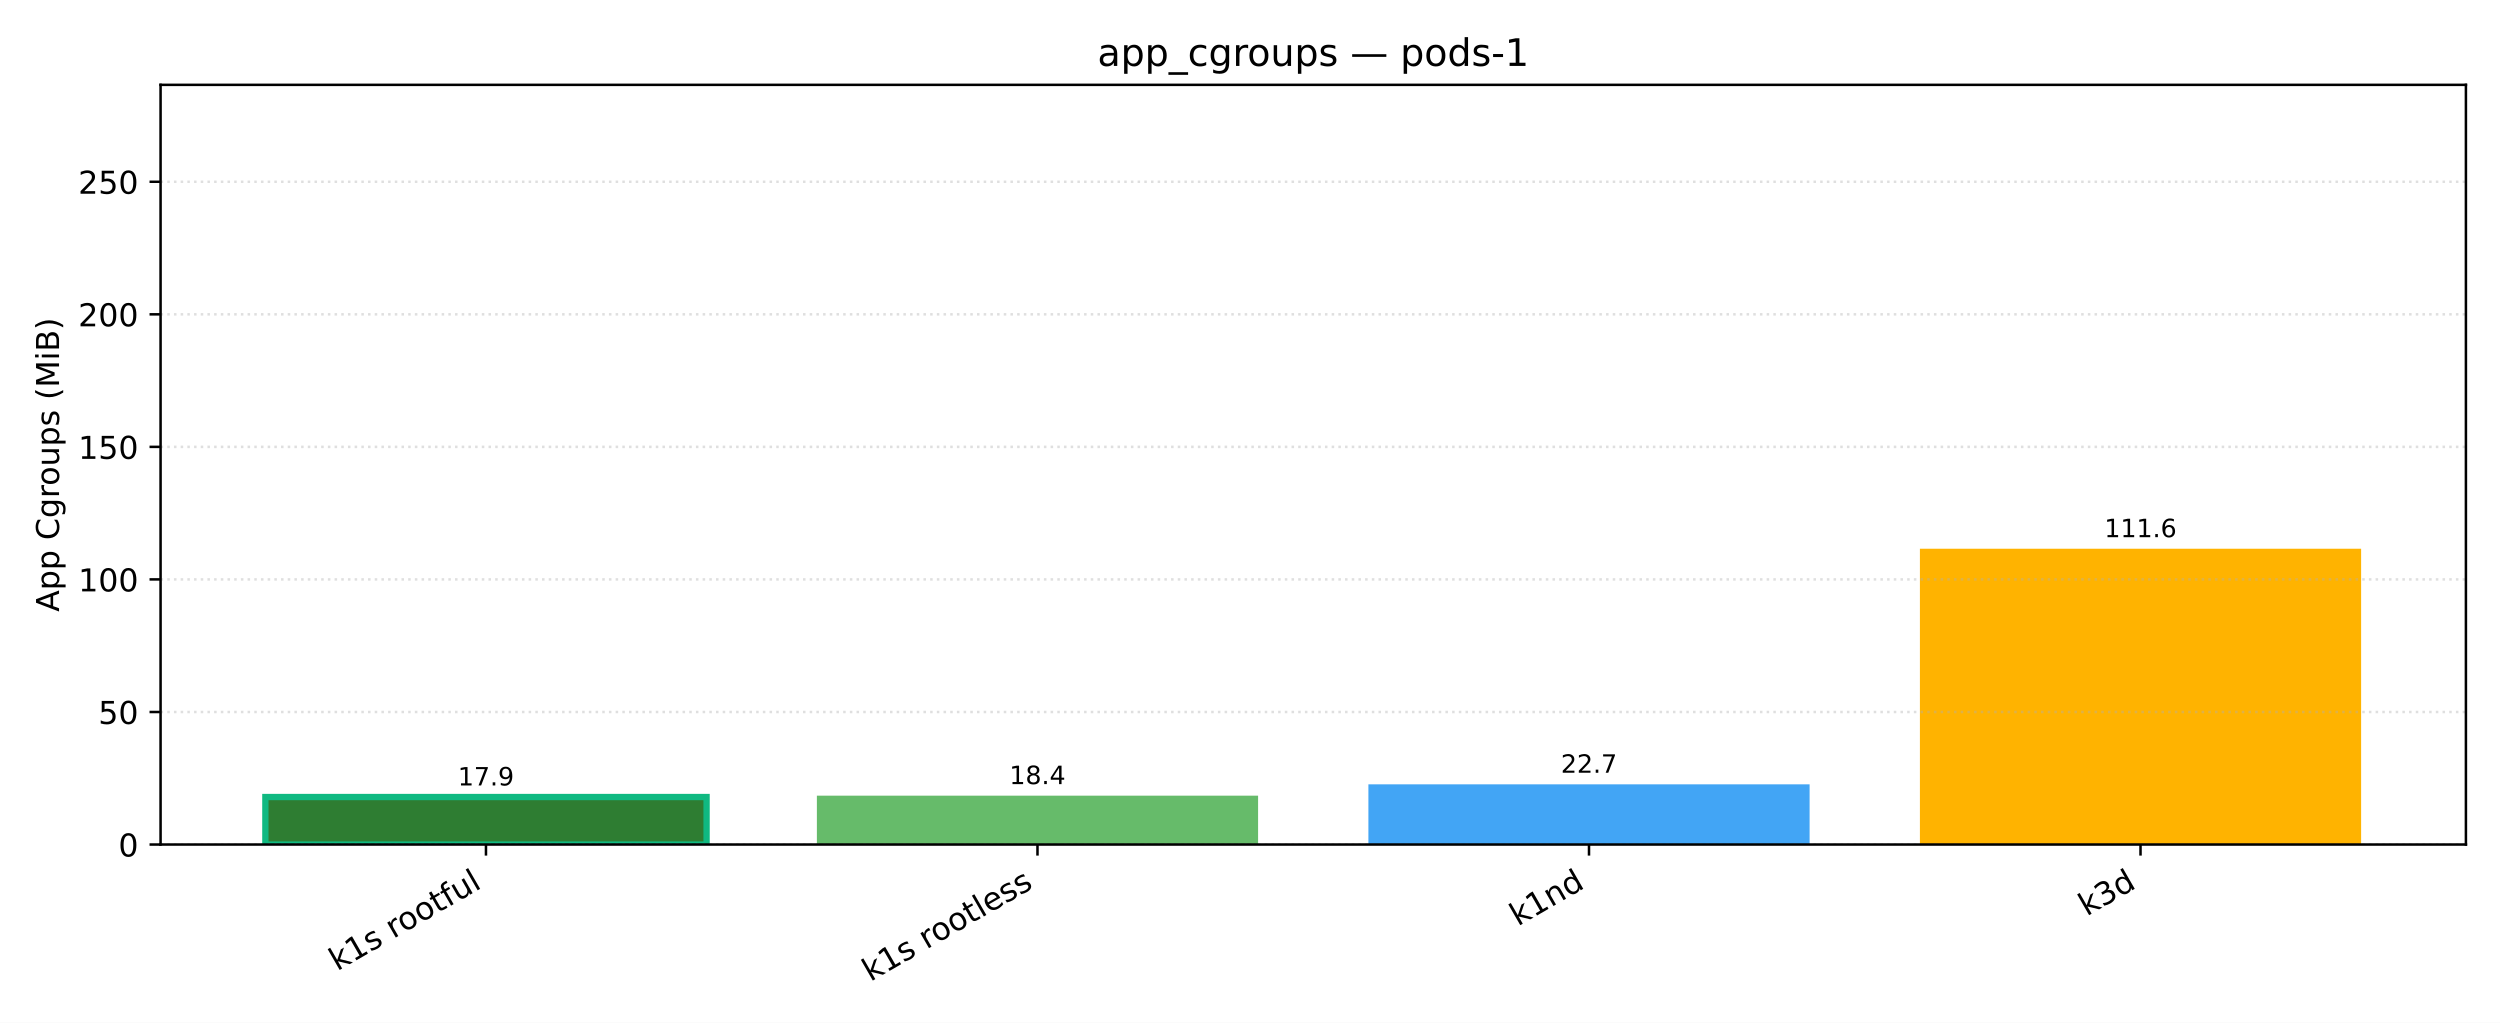
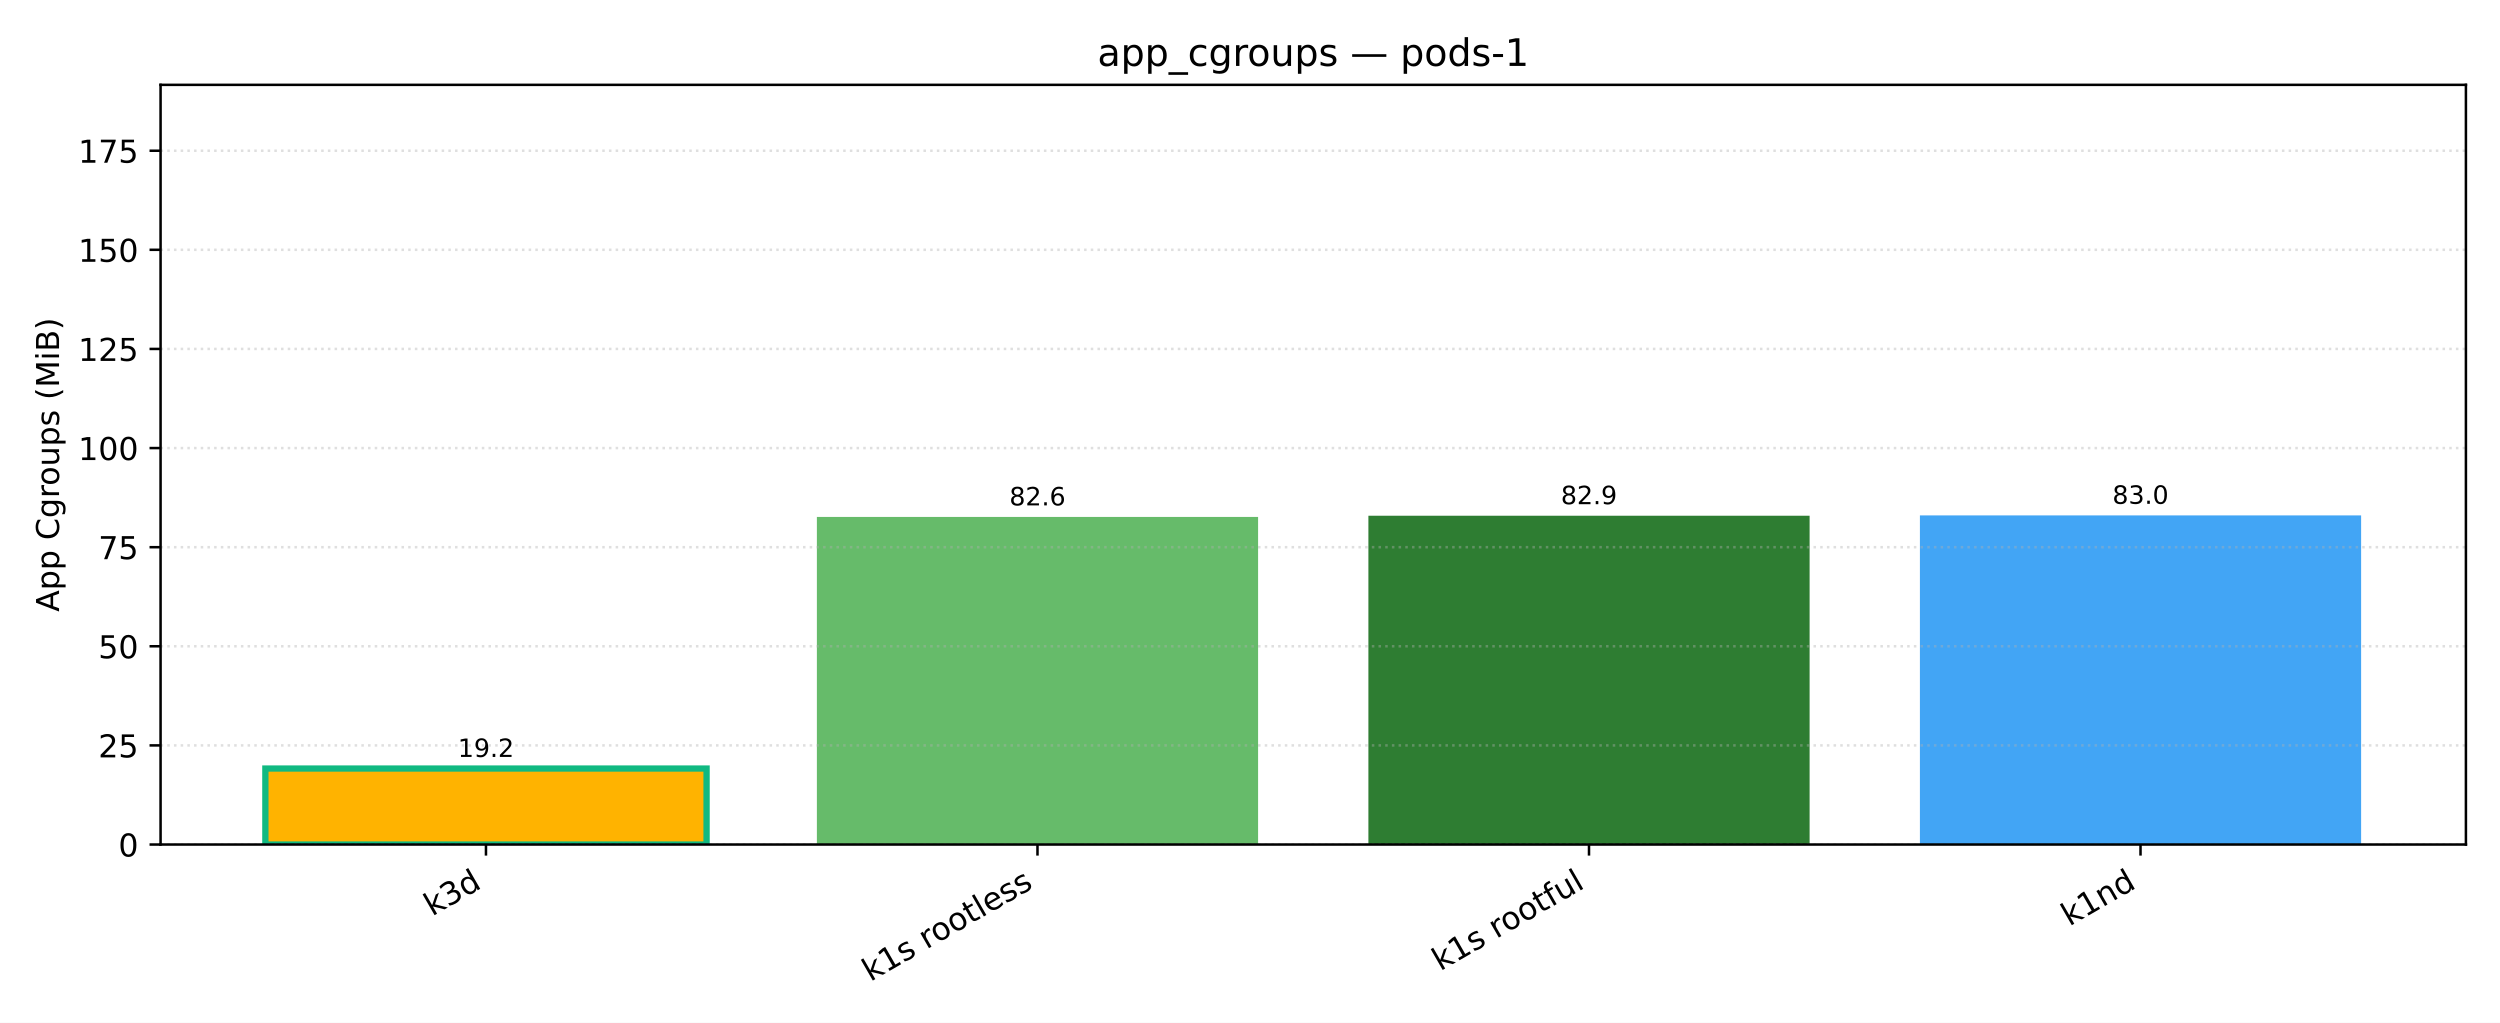
<svg xmlns="http://www.w3.org/2000/svg" xmlns:xlink="http://www.w3.org/1999/xlink" width="792pt" height="324pt" viewBox="0 0 792 324" version="1.1">
  <defs>
    <style type="text/css">*{stroke-linejoin: round; stroke-linecap: butt}</style>
  </defs>
  <g id="figure_1">
    <g id="patch_1">
      <path d="M 0 324  L 792 324  L 792 0  L 0 0  z " style="fill: #ffffff" />
    </g>
    <g id="axes_1">
      <g id="patch_2">
        <path d="M 50.87 267.545  L 781.2 267.545  L 781.2 26.88  L 50.87 26.88  z " style="fill: #ffffff" />
      </g>
      <g id="patch_3">
-         <path d="M 84.067 267.545  L 223.843 267.545  L 223.843 252.494  L 84.067 252.494  z " clip-path="url(#pfd7000a51c)" style="fill: #2e7d32; stroke: #10b981; stroke-width: 2; stroke-linejoin: miter" />
+         <path d="M 84.067 267.545  L 223.843 267.545  L 223.843 243.471  L 84.067 243.471  z " clip-path="url(#p39fcb8aaf5)" style="fill: #ffb300; stroke: #10b981; stroke-width: 2; stroke-linejoin: miter" />
      </g>
      <g id="patch_4">
-         <path d="M 258.787 267.545  L 398.563 267.545  L 398.563 252.067  L 258.787 252.067  z " clip-path="url(#pfd7000a51c)" style="fill: #66bb6a" />
+         <path d="M 258.787 267.545  L 398.563 267.545  L 398.563 163.774  L 258.787 163.774  z " clip-path="url(#p39fcb8aaf5)" style="fill: #66bb6a" />
      </g>
      <g id="patch_5">
-         <path d="M 433.507 267.545  L 573.283 267.545  L 573.283 248.475  L 433.507 248.475  z " clip-path="url(#pfd7000a51c)" style="fill: #42a5f5" />
+         <path d="M 433.507 267.545  L 573.283 267.545  L 573.283 163.391  L 433.507 163.391  z " clip-path="url(#p39fcb8aaf5)" style="fill: #2e7d32" />
      </g>
      <g id="patch_6">
-         <path d="M 608.227 267.545  L 748.003 267.545  L 748.003 173.84  L 608.227 173.84  z " clip-path="url(#pfd7000a51c)" style="fill: #ffb300" />
+         <path d="M 608.227 267.545  L 748.003 267.545  L 748.003 163.273  L 608.227 163.273  z " clip-path="url(#p39fcb8aaf5)" style="fill: #42a5f5" />
      </g>
      <g id="matplotlib.axis_1">
        <g id="xtick_1">
          <g id="line2d_1">
            <defs>
-               <path id="ma67e189f9a" d="M 0 0  L 0 3.5  " style="stroke: #000000; stroke-width: 0.8" />
+               <path id="m7ef496e208" d="M 0 0  L 0 3.5  " style="stroke: #000000; stroke-width: 0.8" />
            </defs>
            <g>
-               <use xlink:href="#ma67e189f9a" x="153.955" y="267.545" style="stroke: #000000; stroke-width: 0.8" />
+               <use xlink:href="#m7ef496e208" x="153.955" y="267.545" style="stroke: #000000; stroke-width: 0.8" />
            </g>
          </g>
          <g id="text_1">
-             <g transform="translate(106.8249 307.7361) rotate(-30) scale(0.1 -0.1)">
+             <g transform="translate(136.8922 290.3767) rotate(-30) scale(0.1 -0.1)">
              <defs>
                <path id="DejaVuSans-6b" d="M 581 4863  L 1159 4863  L 1159 1991  L 2875 3500  L 3609 3500  L 1753 1863  L 3688 0  L 2938 0  L 1159 1709  L 1159 0  L 581 0  L 581 4863  z " transform="scale(0.015625)" />
+                 <path id="DejaVuSans-33" d="M 2597 2516  Q 3050 2419 3304 2112  Q 3559 1806 3559 1356  Q 3559 666 3084 287  Q 2609 -91 1734 -91  Q 1441 -91 1130 -33  Q 819 25 488 141  L 488 750  Q 750 597 1062 519  Q 1375 441 1716 441  Q 2309 441 2620 675  Q 2931 909 2931 1356  Q 2931 1769 2642 2001  Q 2353 2234 1838 2234  L 1294 2234  L 1294 2753  L 1863 2753  Q 2328 2753 2575 2939  Q 2822 3125 2822 3475  Q 2822 3834 2567 4026  Q 2313 4219 1838 4219  Q 1578 4219 1281 4162  Q 984 4106 628 3988  L 628 4550  Q 988 4650 1302 4700  Q 1616 4750 1894 4750  Q 2613 4750 3031 4423  Q 3450 4097 3450 3541  Q 3450 3153 3228 2886  Q 3006 2619 2597 2516  z " transform="scale(0.015625)" />
+                 <path id="DejaVuSans-64" d="M 2906 2969  L 2906 4863  L 3481 4863  L 3481 0  L 2906 0  L 2906 525  Q 2725 213 2448 61  Q 2172 -91 1784 -91  Q 1150 -91 751 415  Q 353 922 353 1747  Q 353 2572 751 3078  Q 1150 3584 1784 3584  Q 2172 3584 2448 3432  Q 2725 3281 2906 2969  z M 947 1747  Q 947 1113 1208 752  Q 1469 391 1925 391  Q 2381 391 2643 752  Q 2906 1113 2906 1747  Q 2906 2381 2643 2742  Q 2381 3103 1925 3103  Q 1469 3103 1208 2742  Q 947 2381 947 1747  z " transform="scale(0.015625)" />
+               </defs>
+               <use xlink:href="#DejaVuSans-6b" />
+               <use xlink:href="#DejaVuSans-33" transform="translate(57.91016 0)" />
+               <use xlink:href="#DejaVuSans-64" transform="translate(121.5332 0)" />
+             </g>
+           </g>
+         </g>
+         <g id="xtick_2">
+           <g id="line2d_2">
+             <g>
+               <use xlink:href="#m7ef496e208" x="328.675" y="267.545" style="stroke: #000000; stroke-width: 0.8" />
+             </g>
+           </g>
+           <g id="text_2">
+             <g transform="translate(275.7304 311.0931) rotate(-30) scale(0.1 -0.1)">
+               <defs>
                <path id="DejaVuSans-31" d="M 794 531  L 1825 531  L 1825 4091  L 703 3866  L 703 4441  L 1819 4666  L 2450 4666  L 2450 531  L 3481 531  L 3481 0  L 794 0  L 794 531  z " transform="scale(0.015625)" />
                <path id="DejaVuSans-73" d="M 2834 3397  L 2834 2853  Q 2591 2978 2328 3040  Q 2066 3103 1784 3103  Q 1356 3103 1142 2972  Q 928 2841 928 2578  Q 928 2378 1081 2264  Q 1234 2150 1697 2047  L 1894 2003  Q 2506 1872 2764 1633  Q 3022 1394 3022 966  Q 3022 478 2636 193  Q 2250 -91 1575 -91  Q 1294 -91 989 -36  Q 684 19 347 128  L 347 722  Q 666 556 975 473  Q 1284 391 1588 391  Q 1994 391 2212 530  Q 2431 669 2431 922  Q 2431 1156 2273 1281  Q 2116 1406 1581 1522  L 1381 1569  Q 847 1681 609 1914  Q 372 2147 372 2553  Q 372 3047 722 3315  Q 1072 3584 1716 3584  Q 2034 3584 2315 3537  Q 2597 3491 2834 3397  z " transform="scale(0.015625)" />
                <path id="DejaVuSans-20" transform="scale(0.015625)" />
                <path id="DejaVuSans-72" d="M 2631 2963  Q 2534 3019 2420 3045  Q 2306 3072 2169 3072  Q 1681 3072 1420 2755  Q 1159 2438 1159 1844  L 1159 0  L 581 0  L 581 3500  L 1159 3500  L 1159 2956  Q 1341 3275 1631 3429  Q 1922 3584 2338 3584  Q 2397 3584 2469 3576  Q 2541 3569 2628 3553  L 2631 2963  z " transform="scale(0.015625)" />
                <path id="DejaVuSans-6f" d="M 1959 3097  Q 1497 3097 1228 2736  Q 959 2375 959 1747  Q 959 1119 1226 758  Q 1494 397 1959 397  Q 2419 397 2687 759  Q 2956 1122 2956 1747  Q 2956 2369 2687 2733  Q 2419 3097 1959 3097  z M 1959 3584  Q 2709 3584 3137 3096  Q 3566 2609 3566 1747  Q 3566 888 3137 398  Q 2709 -91 1959 -91  Q 1206 -91 779 398  Q 353 888 353 1747  Q 353 2609 779 3096  Q 1206 3584 1959 3584  z " transform="scale(0.015625)" />
                <path id="DejaVuSans-74" d="M 1172 4494  L 1172 3500  L 2356 3500  L 2356 3053  L 1172 3053  L 1172 1153  Q 1172 725 1289 603  Q 1406 481 1766 481  L 2356 481  L 2356 0  L 1766 0  Q 1100 0 847 248  Q 594 497 594 1153  L 594 3053  L 172 3053  L 172 3500  L 594 3500  L 594 4494  L 1172 4494  z " transform="scale(0.015625)" />
-                 <path id="DejaVuSans-66" d="M 2375 4863  L 2375 4384  L 1825 4384  Q 1516 4384 1395 4259  Q 1275 4134 1275 3809  L 1275 3500  L 2222 3500  L 2222 3053  L 1275 3053  L 1275 0  L 697 0  L 697 3053  L 147 3053  L 147 3500  L 697 3500  L 697 3744  Q 697 4328 969 4595  Q 1241 4863 1831 4863  L 2375 4863  z " transform="scale(0.015625)" />
-                 <path id="DejaVuSans-75" d="M 544 1381  L 544 3500  L 1119 3500  L 1119 1403  Q 1119 906 1312 657  Q 1506 409 1894 409  Q 2359 409 2629 706  Q 2900 1003 2900 1516  L 2900 3500  L 3475 3500  L 3475 0  L 2900 0  L 2900 538  Q 2691 219 2414 64  Q 2138 -91 1772 -91  Q 1169 -91 856 284  Q 544 659 544 1381  z M 1991 3584  L 1991 3584  z " transform="scale(0.015625)" />
                <path id="DejaVuSans-6c" d="M 603 4863  L 1178 4863  L 1178 0  L 603 0  L 603 4863  z " transform="scale(0.015625)" />
-               </defs>
-               <use xlink:href="#DejaVuSans-6b" />
-               <use xlink:href="#DejaVuSans-31" transform="translate(57.91016 0)" />
-               <use xlink:href="#DejaVuSans-73" transform="translate(121.5332 0)" />
-               <use xlink:href="#DejaVuSans-20" transform="translate(173.6328 0)" />
-               <use xlink:href="#DejaVuSans-72" transform="translate(205.4199 0)" />
-               <use xlink:href="#DejaVuSans-6f" transform="translate(244.2832 0)" />
-               <use xlink:href="#DejaVuSans-6f" transform="translate(305.4648 0)" />
-               <use xlink:href="#DejaVuSans-74" transform="translate(366.6465 0)" />
-               <use xlink:href="#DejaVuSans-66" transform="translate(405.8555 0)" />
-               <use xlink:href="#DejaVuSans-75" transform="translate(441.0605 0)" />
-               <use xlink:href="#DejaVuSans-6c" transform="translate(504.4395 0)" />
-             </g>
-           </g>
-         </g>
-         <g id="xtick_2">
-           <g id="line2d_2">
-             <g>
-               <use xlink:href="#ma67e189f9a" x="328.675" y="267.545" style="stroke: #000000; stroke-width: 0.8" />
-             </g>
-           </g>
-           <g id="text_2">
-             <g transform="translate(275.7304 311.0931) rotate(-30) scale(0.1 -0.1)">
-               <defs>
                <path id="DejaVuSans-65" d="M 3597 1894  L 3597 1613  L 953 1613  Q 991 1019 1311 708  Q 1631 397 2203 397  Q 2534 397 2845 478  Q 3156 559 3463 722  L 3463 178  Q 3153 47 2828 -22  Q 2503 -91 2169 -91  Q 1331 -91 842 396  Q 353 884 353 1716  Q 353 2575 817 3079  Q 1281 3584 2069 3584  Q 2775 3584 3186 3129  Q 3597 2675 3597 1894  z M 3022 2063  Q 3016 2534 2758 2815  Q 2500 3097 2075 3097  Q 1594 3097 1305 2825  Q 1016 2553 972 2059  L 3022 2063  z " transform="scale(0.015625)" />
              </defs>
              <use xlink:href="#DejaVuSans-6b" />
              <use xlink:href="#DejaVuSans-31" transform="translate(57.91016 0)" />
              <use xlink:href="#DejaVuSans-73" transform="translate(121.5332 0)" />
              <use xlink:href="#DejaVuSans-20" transform="translate(173.6328 0)" />
              <use xlink:href="#DejaVuSans-72" transform="translate(205.4199 0)" />
              <use xlink:href="#DejaVuSans-6f" transform="translate(244.2832 0)" />
              <use xlink:href="#DejaVuSans-6f" transform="translate(305.4648 0)" />
              <use xlink:href="#DejaVuSans-74" transform="translate(366.6465 0)" />
              <use xlink:href="#DejaVuSans-6c" transform="translate(405.8555 0)" />
              <use xlink:href="#DejaVuSans-65" transform="translate(433.6387 0)" />
              <use xlink:href="#DejaVuSans-73" transform="translate(495.1621 0)" />
              <use xlink:href="#DejaVuSans-73" transform="translate(547.2617 0)" />
            </g>
          </g>
        </g>
        <g id="xtick_3">
          <g id="line2d_3">
            <g>
-               <use xlink:href="#ma67e189f9a" x="503.395" y="267.545" style="stroke: #000000; stroke-width: 0.8" />
+               <use xlink:href="#m7ef496e208" x="503.395" y="267.545" style="stroke: #000000; stroke-width: 0.8" />
            </g>
          </g>
          <g id="text_3">
-             <g transform="translate(480.8439 293.5454) rotate(-30) scale(0.1 -0.1)">
+             <g transform="translate(456.2651 307.7361) rotate(-30) scale(0.1 -0.1)">
+               <defs>
+                 <path id="DejaVuSans-66" d="M 2375 4863  L 2375 4384  L 1825 4384  Q 1516 4384 1395 4259  Q 1275 4134 1275 3809  L 1275 3500  L 2222 3500  L 2222 3053  L 1275 3053  L 1275 0  L 697 0  L 697 3053  L 147 3053  L 147 3500  L 697 3500  L 697 3744  Q 697 4328 969 4595  Q 1241 4863 1831 4863  L 2375 4863  z " transform="scale(0.015625)" />
+                 <path id="DejaVuSans-75" d="M 544 1381  L 544 3500  L 1119 3500  L 1119 1403  Q 1119 906 1312 657  Q 1506 409 1894 409  Q 2359 409 2629 706  Q 2900 1003 2900 1516  L 2900 3500  L 3475 3500  L 3475 0  L 2900 0  L 2900 538  Q 2691 219 2414 64  Q 2138 -91 1772 -91  Q 1169 -91 856 284  Q 544 659 544 1381  z M 1991 3584  L 1991 3584  z " transform="scale(0.015625)" />
+               </defs>
+               <use xlink:href="#DejaVuSans-6b" />
+               <use xlink:href="#DejaVuSans-31" transform="translate(57.91016 0)" />
+               <use xlink:href="#DejaVuSans-73" transform="translate(121.5332 0)" />
+               <use xlink:href="#DejaVuSans-20" transform="translate(173.6328 0)" />
+               <use xlink:href="#DejaVuSans-72" transform="translate(205.4199 0)" />
+               <use xlink:href="#DejaVuSans-6f" transform="translate(244.2832 0)" />
+               <use xlink:href="#DejaVuSans-6f" transform="translate(305.4648 0)" />
+               <use xlink:href="#DejaVuSans-74" transform="translate(366.6465 0)" />
+               <use xlink:href="#DejaVuSans-66" transform="translate(405.8555 0)" />
+               <use xlink:href="#DejaVuSans-75" transform="translate(441.0605 0)" />
+               <use xlink:href="#DejaVuSans-6c" transform="translate(504.4395 0)" />
+             </g>
+           </g>
+         </g>
+         <g id="xtick_4">
+           <g id="line2d_4">
+             <g>
+               <use xlink:href="#m7ef496e208" x="678.115" y="267.545" style="stroke: #000000; stroke-width: 0.8" />
+             </g>
+           </g>
+           <g id="text_4">
+             <g transform="translate(655.564 293.5454) rotate(-30) scale(0.1 -0.1)">
              <defs>
                <path id="DejaVuSans-6e" d="M 3513 2113  L 3513 0  L 2938 0  L 2938 2094  Q 2938 2591 2744 2837  Q 2550 3084 2163 3084  Q 1697 3084 1428 2787  Q 1159 2491 1159 1978  L 1159 0  L 581 0  L 581 3500  L 1159 3500  L 1159 2956  Q 1366 3272 1645 3428  Q 1925 3584 2291 3584  Q 2894 3584 3203 3211  Q 3513 2838 3513 2113  z " transform="scale(0.015625)" />
-                 <path id="DejaVuSans-64" d="M 2906 2969  L 2906 4863  L 3481 4863  L 3481 0  L 2906 0  L 2906 525  Q 2725 213 2448 61  Q 2172 -91 1784 -91  Q 1150 -91 751 415  Q 353 922 353 1747  Q 353 2572 751 3078  Q 1150 3584 1784 3584  Q 2172 3584 2448 3432  Q 2725 3281 2906 2969  z M 947 1747  Q 947 1113 1208 752  Q 1469 391 1925 391  Q 2381 391 2643 752  Q 2906 1113 2906 1747  Q 2906 2381 2643 2742  Q 2381 3103 1925 3103  Q 1469 3103 1208 2742  Q 947 2381 947 1747  z " transform="scale(0.015625)" />
              </defs>
              <use xlink:href="#DejaVuSans-6b" />
              <use xlink:href="#DejaVuSans-31" transform="translate(57.91016 0)" />
              <use xlink:href="#DejaVuSans-6e" transform="translate(121.5332 0)" />
              <use xlink:href="#DejaVuSans-64" transform="translate(184.9121 0)" />
            </g>
          </g>
        </g>
-         <g id="xtick_4">
-           <g id="line2d_4">
-             <g>
-               <use xlink:href="#ma67e189f9a" x="678.115" y="267.545" style="stroke: #000000; stroke-width: 0.8" />
-             </g>
-           </g>
-           <g id="text_4">
-             <g transform="translate(661.0525 290.3767) rotate(-30) scale(0.1 -0.1)">
-               <defs>
-                 <path id="DejaVuSans-33" d="M 2597 2516  Q 3050 2419 3304 2112  Q 3559 1806 3559 1356  Q 3559 666 3084 287  Q 2609 -91 1734 -91  Q 1441 -91 1130 -33  Q 819 25 488 141  L 488 750  Q 750 597 1062 519  Q 1375 441 1716 441  Q 2309 441 2620 675  Q 2931 909 2931 1356  Q 2931 1769 2642 2001  Q 2353 2234 1838 2234  L 1294 2234  L 1294 2753  L 1863 2753  Q 2328 2753 2575 2939  Q 2822 3125 2822 3475  Q 2822 3834 2567 4026  Q 2313 4219 1838 4219  Q 1578 4219 1281 4162  Q 984 4106 628 3988  L 628 4550  Q 988 4650 1302 4700  Q 1616 4750 1894 4750  Q 2613 4750 3031 4423  Q 3450 4097 3450 3541  Q 3450 3153 3228 2886  Q 3006 2619 2597 2516  z " transform="scale(0.015625)" />
-               </defs>
-               <use xlink:href="#DejaVuSans-6b" />
-               <use xlink:href="#DejaVuSans-33" transform="translate(57.91016 0)" />
-               <use xlink:href="#DejaVuSans-64" transform="translate(121.5332 0)" />
-             </g>
-           </g>
-         </g>
      </g>
      <g id="matplotlib.axis_2">
        <g id="ytick_1">
          <g id="line2d_5">
-             <path d="M 50.87 267.545  L 781.2 267.545  " clip-path="url(#pfd7000a51c)" style="fill: none; stroke-dasharray: 0.8,1.32; stroke-dashoffset: 0; stroke: #b0b0b0; stroke-opacity: 0.4; stroke-width: 0.8" />
+             <path d="M 50.87 267.545  L 781.2 267.545  " clip-path="url(#p39fcb8aaf5)" style="fill: none; stroke-dasharray: 0.8,1.32; stroke-dashoffset: 0; stroke: #b0b0b0; stroke-opacity: 0.4; stroke-width: 0.8" />
          </g>
          <g id="line2d_6">
            <defs>
-               <path id="mc6d73da740" d="M 0 0  L -3.5 0  " style="stroke: #000000; stroke-width: 0.8" />
+               <path id="ma38abac614" d="M 0 0  L -3.5 0  " style="stroke: #000000; stroke-width: 0.8" />
            </defs>
            <g>
-               <use xlink:href="#mc6d73da740" x="50.87" y="267.545" style="stroke: #000000; stroke-width: 0.8" />
+               <use xlink:href="#ma38abac614" x="50.87" y="267.545" style="stroke: #000000; stroke-width: 0.8" />
            </g>
          </g>
          <g id="text_5">
            <g transform="translate(37.5075 271.3447) scale(0.1 -0.1)">
              <defs>
                <path id="DejaVuSans-30" d="M 2034 4250  Q 1547 4250 1301 3770  Q 1056 3291 1056 2328  Q 1056 1369 1301 889  Q 1547 409 2034 409  Q 2525 409 2770 889  Q 3016 1369 3016 2328  Q 3016 3291 2770 3770  Q 2525 4250 2034 4250  z M 2034 4750  Q 2819 4750 3233 4129  Q 3647 3509 3647 2328  Q 3647 1150 3233 529  Q 2819 -91 2034 -91  Q 1250 -91 836 529  Q 422 1150 422 2328  Q 422 3509 836 4129  Q 1250 4750 2034 4750  z " transform="scale(0.015625)" />
              </defs>
              <use xlink:href="#DejaVuSans-30" />
            </g>
          </g>
        </g>
        <g id="ytick_2">
          <g id="line2d_7">
-             <path d="M 50.87 225.553  L 781.2 225.553  " clip-path="url(#pfd7000a51c)" style="fill: none; stroke-dasharray: 0.8,1.32; stroke-dashoffset: 0; stroke: #b0b0b0; stroke-opacity: 0.4; stroke-width: 0.8" />
+             <path d="M 50.87 236.146  L 781.2 236.146  " clip-path="url(#p39fcb8aaf5)" style="fill: none; stroke-dasharray: 0.8,1.32; stroke-dashoffset: 0; stroke: #b0b0b0; stroke-opacity: 0.4; stroke-width: 0.8" />
          </g>
          <g id="line2d_8">
            <g>
-               <use xlink:href="#mc6d73da740" x="50.87" y="225.553" style="stroke: #000000; stroke-width: 0.8" />
+               <use xlink:href="#ma38abac614" x="50.87" y="236.146" style="stroke: #000000; stroke-width: 0.8" />
            </g>
          </g>
          <g id="text_6">
-             <g transform="translate(31.145 229.3523) scale(0.1 -0.1)">
-               <defs>
+             <g transform="translate(31.145 239.9448) scale(0.1 -0.1)">
+               <defs>
+                 <path id="DejaVuSans-32" d="M 1228 531  L 3431 531  L 3431 0  L 469 0  L 469 531  Q 828 903 1448 1529  Q 2069 2156 2228 2338  Q 2531 2678 2651 2914  Q 2772 3150 2772 3378  Q 2772 3750 2511 3984  Q 2250 4219 1831 4219  Q 1534 4219 1204 4116  Q 875 4013 500 3803  L 500 4441  Q 881 4594 1212 4672  Q 1544 4750 1819 4750  Q 2544 4750 2975 4387  Q 3406 4025 3406 3419  Q 3406 3131 3298 2873  Q 3191 2616 2906 2266  Q 2828 2175 2409 1742  Q 1991 1309 1228 531  z " transform="scale(0.015625)" />
                <path id="DejaVuSans-35" d="M 691 4666  L 3169 4666  L 3169 4134  L 1269 4134  L 1269 2991  Q 1406 3038 1543 3061  Q 1681 3084 1819 3084  Q 2600 3084 3056 2656  Q 3513 2228 3513 1497  Q 3513 744 3044 326  Q 2575 -91 1722 -91  Q 1428 -91 1123 -41  Q 819 9 494 109  L 494 744  Q 775 591 1075 516  Q 1375 441 1709 441  Q 2250 441 2565 725  Q 2881 1009 2881 1497  Q 2881 1984 2565 2268  Q 2250 2553 1709 2553  Q 1456 2553 1204 2497  Q 953 2441 691 2322  L 691 4666  z " transform="scale(0.015625)" />
              </defs>
+               <use xlink:href="#DejaVuSans-32" />
+               <use xlink:href="#DejaVuSans-35" transform="translate(63.62305 0)" />
+             </g>
+           </g>
+         </g>
+         <g id="ytick_3">
+           <g id="line2d_9">
+             <path d="M 50.87 204.746  L 781.2 204.746  " clip-path="url(#p39fcb8aaf5)" style="fill: none; stroke-dasharray: 0.8,1.32; stroke-dashoffset: 0; stroke: #b0b0b0; stroke-opacity: 0.4; stroke-width: 0.8" />
+           </g>
+           <g id="line2d_10">
+             <g>
+               <use xlink:href="#ma38abac614" x="50.87" y="204.746" style="stroke: #000000; stroke-width: 0.8" />
+             </g>
+           </g>
+           <g id="text_7">
+             <g transform="translate(31.145 208.5449) scale(0.1 -0.1)">
              <use xlink:href="#DejaVuSans-35" />
              <use xlink:href="#DejaVuSans-30" transform="translate(63.62305 0)" />
            </g>
          </g>
        </g>
-         <g id="ytick_3">
-           <g id="line2d_9">
-             <path d="M 50.87 183.561  L 781.2 183.561  " clip-path="url(#pfd7000a51c)" style="fill: none; stroke-dasharray: 0.8,1.32; stroke-dashoffset: 0; stroke: #b0b0b0; stroke-opacity: 0.4; stroke-width: 0.8" />
-           </g>
-           <g id="line2d_10">
-             <g>
-               <use xlink:href="#mc6d73da740" x="50.87" y="183.561" style="stroke: #000000; stroke-width: 0.8" />
-             </g>
-           </g>
-           <g id="text_7">
-             <g transform="translate(24.7825 187.36) scale(0.1 -0.1)">
+         <g id="ytick_4">
+           <g id="line2d_11">
+             <path d="M 50.87 173.346  L 781.2 173.346  " clip-path="url(#p39fcb8aaf5)" style="fill: none; stroke-dasharray: 0.8,1.32; stroke-dashoffset: 0; stroke: #b0b0b0; stroke-opacity: 0.4; stroke-width: 0.8" />
+           </g>
+           <g id="line2d_12">
+             <g>
+               <use xlink:href="#ma38abac614" x="50.87" y="173.346" style="stroke: #000000; stroke-width: 0.8" />
+             </g>
+           </g>
+           <g id="text_8">
+             <g transform="translate(31.145 177.145) scale(0.1 -0.1)">
+               <defs>
+                 <path id="DejaVuSans-37" d="M 525 4666  L 3525 4666  L 3525 4397  L 1831 0  L 1172 0  L 2766 4134  L 525 4134  L 525 4666  z " transform="scale(0.015625)" />
+               </defs>
+               <use xlink:href="#DejaVuSans-37" />
+               <use xlink:href="#DejaVuSans-35" transform="translate(63.62305 0)" />
+             </g>
+           </g>
+         </g>
+         <g id="ytick_5">
+           <g id="line2d_13">
+             <path d="M 50.87 141.946  L 781.2 141.946  " clip-path="url(#p39fcb8aaf5)" style="fill: none; stroke-dasharray: 0.8,1.32; stroke-dashoffset: 0; stroke: #b0b0b0; stroke-opacity: 0.4; stroke-width: 0.8" />
+           </g>
+           <g id="line2d_14">
+             <g>
+               <use xlink:href="#ma38abac614" x="50.87" y="141.946" style="stroke: #000000; stroke-width: 0.8" />
+             </g>
+           </g>
+           <g id="text_9">
+             <g transform="translate(24.7825 145.7451) scale(0.1 -0.1)">
              <use xlink:href="#DejaVuSans-31" />
              <use xlink:href="#DejaVuSans-30" transform="translate(63.62305 0)" />
              <use xlink:href="#DejaVuSans-30" transform="translate(127.2461 0)" />
            </g>
          </g>
        </g>
-         <g id="ytick_4">
-           <g id="line2d_11">
-             <path d="M 50.87 141.568  L 781.2 141.568  " clip-path="url(#pfd7000a51c)" style="fill: none; stroke-dasharray: 0.8,1.32; stroke-dashoffset: 0; stroke: #b0b0b0; stroke-opacity: 0.4; stroke-width: 0.8" />
-           </g>
-           <g id="line2d_12">
-             <g>
-               <use xlink:href="#mc6d73da740" x="50.87" y="141.568" style="stroke: #000000; stroke-width: 0.8" />
-             </g>
-           </g>
-           <g id="text_8">
-             <g transform="translate(24.7825 145.3676) scale(0.1 -0.1)">
+         <g id="ytick_6">
+           <g id="line2d_15">
+             <path d="M 50.87 110.546  L 781.2 110.546  " clip-path="url(#p39fcb8aaf5)" style="fill: none; stroke-dasharray: 0.8,1.32; stroke-dashoffset: 0; stroke: #b0b0b0; stroke-opacity: 0.4; stroke-width: 0.8" />
+           </g>
+           <g id="line2d_16">
+             <g>
+               <use xlink:href="#ma38abac614" x="50.87" y="110.546" style="stroke: #000000; stroke-width: 0.8" />
+             </g>
+           </g>
+           <g id="text_10">
+             <g transform="translate(24.7825 114.3452) scale(0.1 -0.1)">
+               <use xlink:href="#DejaVuSans-31" />
+               <use xlink:href="#DejaVuSans-32" transform="translate(63.62305 0)" />
+               <use xlink:href="#DejaVuSans-35" transform="translate(127.2461 0)" />
+             </g>
+           </g>
+         </g>
+         <g id="ytick_7">
+           <g id="line2d_17">
+             <path d="M 50.87 79.146  L 781.2 79.146  " clip-path="url(#p39fcb8aaf5)" style="fill: none; stroke-dasharray: 0.8,1.32; stroke-dashoffset: 0; stroke: #b0b0b0; stroke-opacity: 0.4; stroke-width: 0.8" />
+           </g>
+           <g id="line2d_18">
+             <g>
+               <use xlink:href="#ma38abac614" x="50.87" y="79.146" style="stroke: #000000; stroke-width: 0.8" />
+             </g>
+           </g>
+           <g id="text_11">
+             <g transform="translate(24.7825 82.94532) scale(0.1 -0.1)">
              <use xlink:href="#DejaVuSans-31" />
              <use xlink:href="#DejaVuSans-35" transform="translate(63.62305 0)" />
              <use xlink:href="#DejaVuSans-30" transform="translate(127.2461 0)" />
            </g>
          </g>
        </g>
-         <g id="ytick_5">
-           <g id="line2d_13">
-             <path d="M 50.87 99.576  L 781.2 99.576  " clip-path="url(#pfd7000a51c)" style="fill: none; stroke-dasharray: 0.8,1.32; stroke-dashoffset: 0; stroke: #b0b0b0; stroke-opacity: 0.4; stroke-width: 0.8" />
-           </g>
-           <g id="line2d_14">
-             <g>
-               <use xlink:href="#mc6d73da740" x="50.87" y="99.576" style="stroke: #000000; stroke-width: 0.8" />
-             </g>
-           </g>
-           <g id="text_9">
-             <g transform="translate(24.7825 103.3752) scale(0.1 -0.1)">
-               <defs>
-                 <path id="DejaVuSans-32" d="M 1228 531  L 3431 531  L 3431 0  L 469 0  L 469 531  Q 828 903 1448 1529  Q 2069 2156 2228 2338  Q 2531 2678 2651 2914  Q 2772 3150 2772 3378  Q 2772 3750 2511 3984  Q 2250 4219 1831 4219  Q 1534 4219 1204 4116  Q 875 4013 500 3803  L 500 4441  Q 881 4594 1212 4672  Q 1544 4750 1819 4750  Q 2544 4750 2975 4387  Q 3406 4025 3406 3419  Q 3406 3131 3298 2873  Q 3191 2616 2906 2266  Q 2828 2175 2409 1742  Q 1991 1309 1228 531  z " transform="scale(0.015625)" />
-               </defs>
-               <use xlink:href="#DejaVuSans-32" />
-               <use xlink:href="#DejaVuSans-30" transform="translate(63.62305 0)" />
-               <use xlink:href="#DejaVuSans-30" transform="translate(127.2461 0)" />
-             </g>
-           </g>
-         </g>
-         <g id="ytick_6">
-           <g id="line2d_15">
-             <path d="M 50.87 57.584  L 781.2 57.584  " clip-path="url(#pfd7000a51c)" style="fill: none; stroke-dasharray: 0.8,1.32; stroke-dashoffset: 0; stroke: #b0b0b0; stroke-opacity: 0.4; stroke-width: 0.8" />
-           </g>
-           <g id="line2d_16">
-             <g>
-               <use xlink:href="#mc6d73da740" x="50.87" y="57.584" style="stroke: #000000; stroke-width: 0.8" />
-             </g>
-           </g>
-           <g id="text_10">
-             <g transform="translate(24.7825 61.38285) scale(0.1 -0.1)">
-               <use xlink:href="#DejaVuSans-32" />
-               <use xlink:href="#DejaVuSans-35" transform="translate(63.62305 0)" />
-               <use xlink:href="#DejaVuSans-30" transform="translate(127.2461 0)" />
-             </g>
-           </g>
-         </g>
-         <g id="text_11">
+         <g id="ytick_8">
+           <g id="line2d_19">
+             <path d="M 50.87 47.746  L 781.2 47.746  " clip-path="url(#p39fcb8aaf5)" style="fill: none; stroke-dasharray: 0.8,1.32; stroke-dashoffset: 0; stroke: #b0b0b0; stroke-opacity: 0.4; stroke-width: 0.8" />
+           </g>
+           <g id="line2d_20">
+             <g>
+               <use xlink:href="#ma38abac614" x="50.87" y="47.746" style="stroke: #000000; stroke-width: 0.8" />
+             </g>
+           </g>
+           <g id="text_12">
+             <g transform="translate(24.7825 51.54543) scale(0.1 -0.1)">
+               <use xlink:href="#DejaVuSans-31" />
+               <use xlink:href="#DejaVuSans-37" transform="translate(63.62305 0)" />
+               <use xlink:href="#DejaVuSans-35" transform="translate(127.2461 0)" />
+             </g>
+           </g>
+         </g>
+         <g id="text_13">
          <g transform="translate(18.70281 193.8104) rotate(-90) scale(0.1 -0.1)">
            <defs>
              <path id="DejaVuSans-41" d="M 2188 4044  L 1331 1722  L 3047 1722  L 2188 4044  z M 1831 4666  L 2547 4666  L 4325 0  L 3669 0  L 3244 1197  L 1141 1197  L 716 0  L 50 0  L 1831 4666  z " transform="scale(0.015625)" />
              <path id="DejaVuSans-70" d="M 1159 525  L 1159 -1331  L 581 -1331  L 581 3500  L 1159 3500  L 1159 2969  Q 1341 3281 1617 3432  Q 1894 3584 2278 3584  Q 2916 3584 3314 3078  Q 3713 2572 3713 1747  Q 3713 922 3314 415  Q 2916 -91 2278 -91  Q 1894 -91 1617 61  Q 1341 213 1159 525  z M 3116 1747  Q 3116 2381 2855 2742  Q 2594 3103 2138 3103  Q 1681 3103 1420 2742  Q 1159 2381 1159 1747  Q 1159 1113 1420 752  Q 1681 391 2138 391  Q 2594 391 2855 752  Q 3116 1113 3116 1747  z " transform="scale(0.015625)" />
              <path id="DejaVuSans-43" d="M 4122 4306  L 4122 3641  Q 3803 3938 3442 4084  Q 3081 4231 2675 4231  Q 1875 4231 1450 3742  Q 1025 3253 1025 2328  Q 1025 1406 1450 917  Q 1875 428 2675 428  Q 3081 428 3442 575  Q 3803 722 4122 1019  L 4122 359  Q 3791 134 3420 21  Q 3050 -91 2638 -91  Q 1578 -91 968 557  Q 359 1206 359 2328  Q 359 3453 968 4101  Q 1578 4750 2638 4750  Q 3056 4750 3426 4639  Q 3797 4528 4122 4306  z " transform="scale(0.015625)" />
              <path id="DejaVuSans-67" d="M 2906 1791  Q 2906 2416 2648 2759  Q 2391 3103 1925 3103  Q 1463 3103 1205 2759  Q 947 2416 947 1791  Q 947 1169 1205 825  Q 1463 481 1925 481  Q 2391 481 2648 825  Q 2906 1169 2906 1791  z M 3481 434  Q 3481 -459 3084 -895  Q 2688 -1331 1869 -1331  Q 1566 -1331 1297 -1286  Q 1028 -1241 775 -1147  L 775 -588  Q 1028 -725 1275 -790  Q 1522 -856 1778 -856  Q 2344 -856 2625 -561  Q 2906 -266 2906 331  L 2906 616  Q 2728 306 2450 153  Q 2172 0 1784 0  Q 1141 0 747 490  Q 353 981 353 1791  Q 353 2603 747 3093  Q 1141 3584 1784 3584  Q 2172 3584 2450 3431  Q 2728 3278 2906 2969  L 2906 3500  L 3481 3500  L 3481 434  z " transform="scale(0.015625)" />
              <path id="DejaVuSans-28" d="M 1984 4856  Q 1566 4138 1362 3434  Q 1159 2731 1159 2009  Q 1159 1288 1364 580  Q 1569 -128 1984 -844  L 1484 -844  Q 1016 -109 783 600  Q 550 1309 550 2009  Q 550 2706 781 3412  Q 1013 4119 1484 4856  L 1984 4856  z " transform="scale(0.015625)" />
              <path id="DejaVuSans-4d" d="M 628 4666  L 1569 4666  L 2759 1491  L 3956 4666  L 4897 4666  L 4897 0  L 4281 0  L 4281 4097  L 3078 897  L 2444 897  L 1241 4097  L 1241 0  L 628 0  L 628 4666  z " transform="scale(0.015625)" />
              <path id="DejaVuSans-69" d="M 603 3500  L 1178 3500  L 1178 0  L 603 0  L 603 3500  z M 603 4863  L 1178 4863  L 1178 4134  L 603 4134  L 603 4863  z " transform="scale(0.015625)" />
              <path id="DejaVuSans-42" d="M 1259 2228  L 1259 519  L 2272 519  Q 2781 519 3026 730  Q 3272 941 3272 1375  Q 3272 1813 3026 2020  Q 2781 2228 2272 2228  L 1259 2228  z M 1259 4147  L 1259 2741  L 2194 2741  Q 2656 2741 2882 2914  Q 3109 3088 3109 3444  Q 3109 3797 2882 3972  Q 2656 4147 2194 4147  L 1259 4147  z M 628 4666  L 2241 4666  Q 2963 4666 3353 4366  Q 3744 4066 3744 3513  Q 3744 3084 3544 2831  Q 3344 2578 2956 2516  Q 3422 2416 3680 2098  Q 3938 1781 3938 1306  Q 3938 681 3513 340  Q 3088 0 2303 0  L 628 0  L 628 4666  z " transform="scale(0.015625)" />
              <path id="DejaVuSans-29" d="M 513 4856  L 1013 4856  Q 1481 4119 1714 3412  Q 1947 2706 1947 2009  Q 1947 1309 1714 600  Q 1481 -109 1013 -844  L 513 -844  Q 928 -128 1133 580  Q 1338 1288 1338 2009  Q 1338 2731 1133 3434  Q 928 4138 513 4856  z " transform="scale(0.015625)" />
            </defs>
            <use xlink:href="#DejaVuSans-41" />
            <use xlink:href="#DejaVuSans-70" transform="translate(68.4082 0)" />
            <use xlink:href="#DejaVuSans-70" transform="translate(131.8848 0)" />
            <use xlink:href="#DejaVuSans-20" transform="translate(195.3613 0)" />
            <use xlink:href="#DejaVuSans-43" transform="translate(227.1484 0)" />
            <use xlink:href="#DejaVuSans-67" transform="translate(296.9727 0)" />
            <use xlink:href="#DejaVuSans-72" transform="translate(360.4492 0)" />
            <use xlink:href="#DejaVuSans-6f" transform="translate(399.3125 0)" />
            <use xlink:href="#DejaVuSans-75" transform="translate(460.4941 0)" />
            <use xlink:href="#DejaVuSans-70" transform="translate(523.873 0)" />
            <use xlink:href="#DejaVuSans-73" transform="translate(587.3496 0)" />
            <use xlink:href="#DejaVuSans-20" transform="translate(639.4492 0)" />
            <use xlink:href="#DejaVuSans-28" transform="translate(671.2363 0)" />
            <use xlink:href="#DejaVuSans-4d" transform="translate(710.25 0)" />
            <use xlink:href="#DejaVuSans-69" transform="translate(796.5293 0)" />
            <use xlink:href="#DejaVuSans-42" transform="translate(824.3125 0)" />
            <use xlink:href="#DejaVuSans-29" transform="translate(892.916 0)" />
          </g>
        </g>
      </g>
      <g id="patch_7">
        <path d="M 50.87 267.545  L 50.87 26.88  " style="fill: none; stroke: #000000; stroke-width: 0.8; stroke-linejoin: miter; stroke-linecap: square" />
      </g>
      <g id="patch_8">
        <path d="M 781.2 267.545  L 781.2 26.88  " style="fill: none; stroke: #000000; stroke-width: 0.8; stroke-linejoin: miter; stroke-linecap: square" />
      </g>
      <g id="patch_9">
        <path d="M 50.87 267.545  L 781.2 267.545  " style="fill: none; stroke: #000000; stroke-width: 0.8; stroke-linejoin: miter; stroke-linecap: square" />
      </g>
      <g id="patch_10">
        <path d="M 50.87 26.88  L 781.2 26.88  " style="fill: none; stroke: #000000; stroke-width: 0.8; stroke-linejoin: miter; stroke-linecap: square" />
      </g>
-       <g id="text_12">
-         <g transform="translate(145.0486 248.8301) scale(0.08 -0.08)">
+       <g id="text_14">
+         <g transform="translate(145.0486 239.8068) scale(0.08 -0.08)">
          <defs>
-             <path id="DejaVuSans-37" d="M 525 4666  L 3525 4666  L 3525 4397  L 1831 0  L 1172 0  L 2766 4134  L 525 4134  L 525 4666  z " transform="scale(0.015625)" />
+             <path id="DejaVuSans-39" d="M 703 97  L 703 672  Q 941 559 1184 500  Q 1428 441 1663 441  Q 2288 441 2617 861  Q 2947 1281 2994 2138  Q 2813 1869 2534 1725  Q 2256 1581 1919 1581  Q 1219 1581 811 2004  Q 403 2428 403 3163  Q 403 3881 828 4315  Q 1253 4750 1959 4750  Q 2769 4750 3195 4129  Q 3622 3509 3622 2328  Q 3622 1225 3098 567  Q 2575 -91 1691 -91  Q 1453 -91 1209 -44  Q 966 3 703 97  z M 1959 2075  Q 2384 2075 2632 2365  Q 2881 2656 2881 3163  Q 2881 3666 2632 3958  Q 2384 4250 1959 4250  Q 1534 4250 1286 3958  Q 1038 3666 1038 3163  Q 1038 2656 1286 2365  Q 1534 2075 1959 2075  z " transform="scale(0.015625)" />
            <path id="DejaVuSans-2e" d="M 684 794  L 1344 794  L 1344 0  L 684 0  L 684 794  z " transform="scale(0.015625)" />
-             <path id="DejaVuSans-39" d="M 703 97  L 703 672  Q 941 559 1184 500  Q 1428 441 1663 441  Q 2288 441 2617 861  Q 2947 1281 2994 2138  Q 2813 1869 2534 1725  Q 2256 1581 1919 1581  Q 1219 1581 811 2004  Q 403 2428 403 3163  Q 403 3881 828 4315  Q 1253 4750 1959 4750  Q 2769 4750 3195 4129  Q 3622 3509 3622 2328  Q 3622 1225 3098 567  Q 2575 -91 1691 -91  Q 1453 -91 1209 -44  Q 966 3 703 97  z M 1959 2075  Q 2384 2075 2632 2365  Q 2881 2656 2881 3163  Q 2881 3666 2632 3958  Q 2384 4250 1959 4250  Q 1534 4250 1286 3958  Q 1038 3666 1038 3163  Q 1038 2656 1286 2365  Q 1534 2075 1959 2075  z " transform="scale(0.015625)" />
          </defs>
          <use xlink:href="#DejaVuSans-31" />
-           <use xlink:href="#DejaVuSans-37" transform="translate(63.62305 0)" />
+           <use xlink:href="#DejaVuSans-39" transform="translate(63.62305 0)" />
+           <use xlink:href="#DejaVuSans-2e" transform="translate(127.2461 0)" />
+           <use xlink:href="#DejaVuSans-32" transform="translate(159.0332 0)" />
+         </g>
+       </g>
+       <g id="text_15">
+         <g transform="translate(319.7687 160.11) scale(0.08 -0.08)">
+           <defs>
+             <path id="DejaVuSans-38" d="M 2034 2216  Q 1584 2216 1326 1975  Q 1069 1734 1069 1313  Q 1069 891 1326 650  Q 1584 409 2034 409  Q 2484 409 2743 651  Q 3003 894 3003 1313  Q 3003 1734 2745 1975  Q 2488 2216 2034 2216  z M 1403 2484  Q 997 2584 770 2862  Q 544 3141 544 3541  Q 544 4100 942 4425  Q 1341 4750 2034 4750  Q 2731 4750 3128 4425  Q 3525 4100 3525 3541  Q 3525 3141 3298 2862  Q 3072 2584 2669 2484  Q 3125 2378 3379 2068  Q 3634 1759 3634 1313  Q 3634 634 3220 271  Q 2806 -91 2034 -91  Q 1263 -91 848 271  Q 434 634 434 1313  Q 434 1759 690 2068  Q 947 2378 1403 2484  z M 1172 3481  Q 1172 3119 1398 2916  Q 1625 2713 2034 2713  Q 2441 2713 2670 2916  Q 2900 3119 2900 3481  Q 2900 3844 2670 4047  Q 2441 4250 2034 4250  Q 1625 4250 1398 4047  Q 1172 3844 1172 3481  z " transform="scale(0.015625)" />
+             <path id="DejaVuSans-36" d="M 2113 2584  Q 1688 2584 1439 2293  Q 1191 2003 1191 1497  Q 1191 994 1439 701  Q 1688 409 2113 409  Q 2538 409 2786 701  Q 3034 994 3034 1497  Q 3034 2003 2786 2293  Q 2538 2584 2113 2584  z M 3366 4563  L 3366 3988  Q 3128 4100 2886 4159  Q 2644 4219 2406 4219  Q 1781 4219 1451 3797  Q 1122 3375 1075 2522  Q 1259 2794 1537 2939  Q 1816 3084 2150 3084  Q 2853 3084 3261 2657  Q 3669 2231 3669 1497  Q 3669 778 3244 343  Q 2819 -91 2113 -91  Q 1303 -91 875 529  Q 447 1150 447 2328  Q 447 3434 972 4092  Q 1497 4750 2381 4750  Q 2619 4750 2861 4703  Q 3103 4656 3366 4563  z " transform="scale(0.015625)" />
+           </defs>
+           <use xlink:href="#DejaVuSans-38" />
+           <use xlink:href="#DejaVuSans-32" transform="translate(63.62305 0)" />
+           <use xlink:href="#DejaVuSans-2e" transform="translate(127.2461 0)" />
+           <use xlink:href="#DejaVuSans-36" transform="translate(159.0332 0)" />
+         </g>
+       </g>
+       <g id="text_16">
+         <g transform="translate(494.4888 159.7273) scale(0.08 -0.08)">
+           <use xlink:href="#DejaVuSans-38" />
+           <use xlink:href="#DejaVuSans-32" transform="translate(63.62305 0)" />
          <use xlink:href="#DejaVuSans-2e" transform="translate(127.2461 0)" />
          <use xlink:href="#DejaVuSans-39" transform="translate(159.0332 0)" />
        </g>
      </g>
-       <g id="text_13">
-         <g transform="translate(319.7687 248.4036) scale(0.08 -0.08)">
-           <defs>
-             <path id="DejaVuSans-38" d="M 2034 2216  Q 1584 2216 1326 1975  Q 1069 1734 1069 1313  Q 1069 891 1326 650  Q 1584 409 2034 409  Q 2484 409 2743 651  Q 3003 894 3003 1313  Q 3003 1734 2745 1975  Q 2488 2216 2034 2216  z M 1403 2484  Q 997 2584 770 2862  Q 544 3141 544 3541  Q 544 4100 942 4425  Q 1341 4750 2034 4750  Q 2731 4750 3128 4425  Q 3525 4100 3525 3541  Q 3525 3141 3298 2862  Q 3072 2584 2669 2484  Q 3125 2378 3379 2068  Q 3634 1759 3634 1313  Q 3634 634 3220 271  Q 2806 -91 2034 -91  Q 1263 -91 848 271  Q 434 634 434 1313  Q 434 1759 690 2068  Q 947 2378 1403 2484  z M 1172 3481  Q 1172 3119 1398 2916  Q 1625 2713 2034 2713  Q 2441 2713 2670 2916  Q 2900 3119 2900 3481  Q 2900 3844 2670 4047  Q 2441 4250 2034 4250  Q 1625 4250 1398 4047  Q 1172 3844 1172 3481  z " transform="scale(0.015625)" />
-             <path id="DejaVuSans-34" d="M 2419 4116  L 825 1625  L 2419 1625  L 2419 4116  z M 2253 4666  L 3047 4666  L 3047 1625  L 3713 1625  L 3713 1100  L 3047 1100  L 3047 0  L 2419 0  L 2419 1100  L 313 1100  L 313 1709  L 2253 4666  z " transform="scale(0.015625)" />
-           </defs>
-           <use xlink:href="#DejaVuSans-31" />
-           <use xlink:href="#DejaVuSans-38" transform="translate(63.62305 0)" />
+       <g id="text_17">
+         <g transform="translate(669.2089 159.6095) scale(0.08 -0.08)">
+           <use xlink:href="#DejaVuSans-38" />
+           <use xlink:href="#DejaVuSans-33" transform="translate(63.62305 0)" />
          <use xlink:href="#DejaVuSans-2e" transform="translate(127.2461 0)" />
-           <use xlink:href="#DejaVuSans-34" transform="translate(159.0332 0)" />
-         </g>
-       </g>
-       <g id="text_14">
-         <g transform="translate(494.4888 244.8113) scale(0.08 -0.08)">
-           <use xlink:href="#DejaVuSans-32" />
-           <use xlink:href="#DejaVuSans-32" transform="translate(63.62305 0)" />
-           <use xlink:href="#DejaVuSans-2e" transform="translate(127.2461 0)" />
-           <use xlink:href="#DejaVuSans-37" transform="translate(159.0332 0)" />
-         </g>
-       </g>
-       <g id="text_15">
-         <g transform="translate(666.6639 170.1764) scale(0.08 -0.08)">
-           <defs>
-             <path id="DejaVuSans-36" d="M 2113 2584  Q 1688 2584 1439 2293  Q 1191 2003 1191 1497  Q 1191 994 1439 701  Q 1688 409 2113 409  Q 2538 409 2786 701  Q 3034 994 3034 1497  Q 3034 2003 2786 2293  Q 2538 2584 2113 2584  z M 3366 4563  L 3366 3988  Q 3128 4100 2886 4159  Q 2644 4219 2406 4219  Q 1781 4219 1451 3797  Q 1122 3375 1075 2522  Q 1259 2794 1537 2939  Q 1816 3084 2150 3084  Q 2853 3084 3261 2657  Q 3669 2231 3669 1497  Q 3669 778 3244 343  Q 2819 -91 2113 -91  Q 1303 -91 875 529  Q 447 1150 447 2328  Q 447 3434 972 4092  Q 1497 4750 2381 4750  Q 2619 4750 2861 4703  Q 3103 4656 3366 4563  z " transform="scale(0.015625)" />
-           </defs>
-           <use xlink:href="#DejaVuSans-31" />
-           <use xlink:href="#DejaVuSans-31" transform="translate(63.62305 0)" />
-           <use xlink:href="#DejaVuSans-31" transform="translate(127.2461 0)" />
-           <use xlink:href="#DejaVuSans-2e" transform="translate(190.8691 0)" />
-           <use xlink:href="#DejaVuSans-36" transform="translate(222.6562 0)" />
-         </g>
-       </g>
-       <g id="text_16">
+           <use xlink:href="#DejaVuSans-30" transform="translate(159.0332 0)" />
+         </g>
+       </g>
+       <g id="text_18">
        <g transform="translate(347.6809 20.88) scale(0.12 -0.12)">
          <defs>
            <path id="DejaVuSans-61" d="M 2194 1759  Q 1497 1759 1228 1600  Q 959 1441 959 1056  Q 959 750 1161 570  Q 1363 391 1709 391  Q 2188 391 2477 730  Q 2766 1069 2766 1631  L 2766 1759  L 2194 1759  z M 3341 1997  L 3341 0  L 2766 0  L 2766 531  Q 2569 213 2275 61  Q 1981 -91 1556 -91  Q 1019 -91 701 211  Q 384 513 384 1019  Q 384 1609 779 1909  Q 1175 2209 1959 2209  L 2766 2209  L 2766 2266  Q 2766 2663 2505 2880  Q 2244 3097 1772 3097  Q 1472 3097 1187 3025  Q 903 2953 641 2809  L 641 3341  Q 956 3463 1253 3523  Q 1550 3584 1831 3584  Q 2591 3584 2966 3190  Q 3341 2797 3341 1997  z " transform="scale(0.015625)" />
            <path id="DejaVuSans-5f" d="M 3263 -1063  L 3263 -1509  L -63 -1509  L -63 -1063  L 3263 -1063  z " transform="scale(0.015625)" />
            <path id="DejaVuSans-63" d="M 3122 3366  L 3122 2828  Q 2878 2963 2633 3030  Q 2388 3097 2138 3097  Q 1578 3097 1268 2742  Q 959 2388 959 1747  Q 959 1106 1268 751  Q 1578 397 2138 397  Q 2388 397 2633 464  Q 2878 531 3122 666  L 3122 134  Q 2881 22 2623 -34  Q 2366 -91 2075 -91  Q 1284 -91 818 406  Q 353 903 353 1747  Q 353 2603 823 3093  Q 1294 3584 2113 3584  Q 2378 3584 2631 3529  Q 2884 3475 3122 3366  z " transform="scale(0.015625)" />
            <path id="DejaVuSans-2014" d="M 313 1978  L 6088 1978  L 6088 1528  L 313 1528  L 313 1978  z " transform="scale(0.015625)" />
            <path id="DejaVuSans-2d" d="M 313 2009  L 1997 2009  L 1997 1497  L 313 1497  L 313 2009  z " transform="scale(0.015625)" />
          </defs>
          <use xlink:href="#DejaVuSans-61" />
          <use xlink:href="#DejaVuSans-70" transform="translate(61.2793 0)" />
          <use xlink:href="#DejaVuSans-70" transform="translate(124.7559 0)" />
          <use xlink:href="#DejaVuSans-5f" transform="translate(188.2324 0)" />
          <use xlink:href="#DejaVuSans-63" transform="translate(238.2324 0)" />
          <use xlink:href="#DejaVuSans-67" transform="translate(293.2129 0)" />
          <use xlink:href="#DejaVuSans-72" transform="translate(356.6895 0)" />
          <use xlink:href="#DejaVuSans-6f" transform="translate(395.5527 0)" />
          <use xlink:href="#DejaVuSans-75" transform="translate(456.7344 0)" />
          <use xlink:href="#DejaVuSans-70" transform="translate(520.1133 0)" />
          <use xlink:href="#DejaVuSans-73" transform="translate(583.5898 0)" />
          <use xlink:href="#DejaVuSans-20" transform="translate(635.6895 0)" />
          <use xlink:href="#DejaVuSans-2014" transform="translate(667.4766 0)" />
          <use xlink:href="#DejaVuSans-20" transform="translate(767.4766 0)" />
          <use xlink:href="#DejaVuSans-70" transform="translate(799.2637 0)" />
          <use xlink:href="#DejaVuSans-6f" transform="translate(862.7402 0)" />
          <use xlink:href="#DejaVuSans-64" transform="translate(923.9219 0)" />
          <use xlink:href="#DejaVuSans-73" transform="translate(987.3984 0)" />
          <use xlink:href="#DejaVuSans-2d" transform="translate(1039.498 0)" />
          <use xlink:href="#DejaVuSans-31" transform="translate(1075.582 0)" />
        </g>
      </g>
    </g>
  </g>
  <defs>
-     <clipPath id="pfd7000a51c">
+     <clipPath id="p39fcb8aaf5">
      <rect x="50.87" y="26.88" width="730.33" height="240.665" />
    </clipPath>
  </defs>
</svg>
